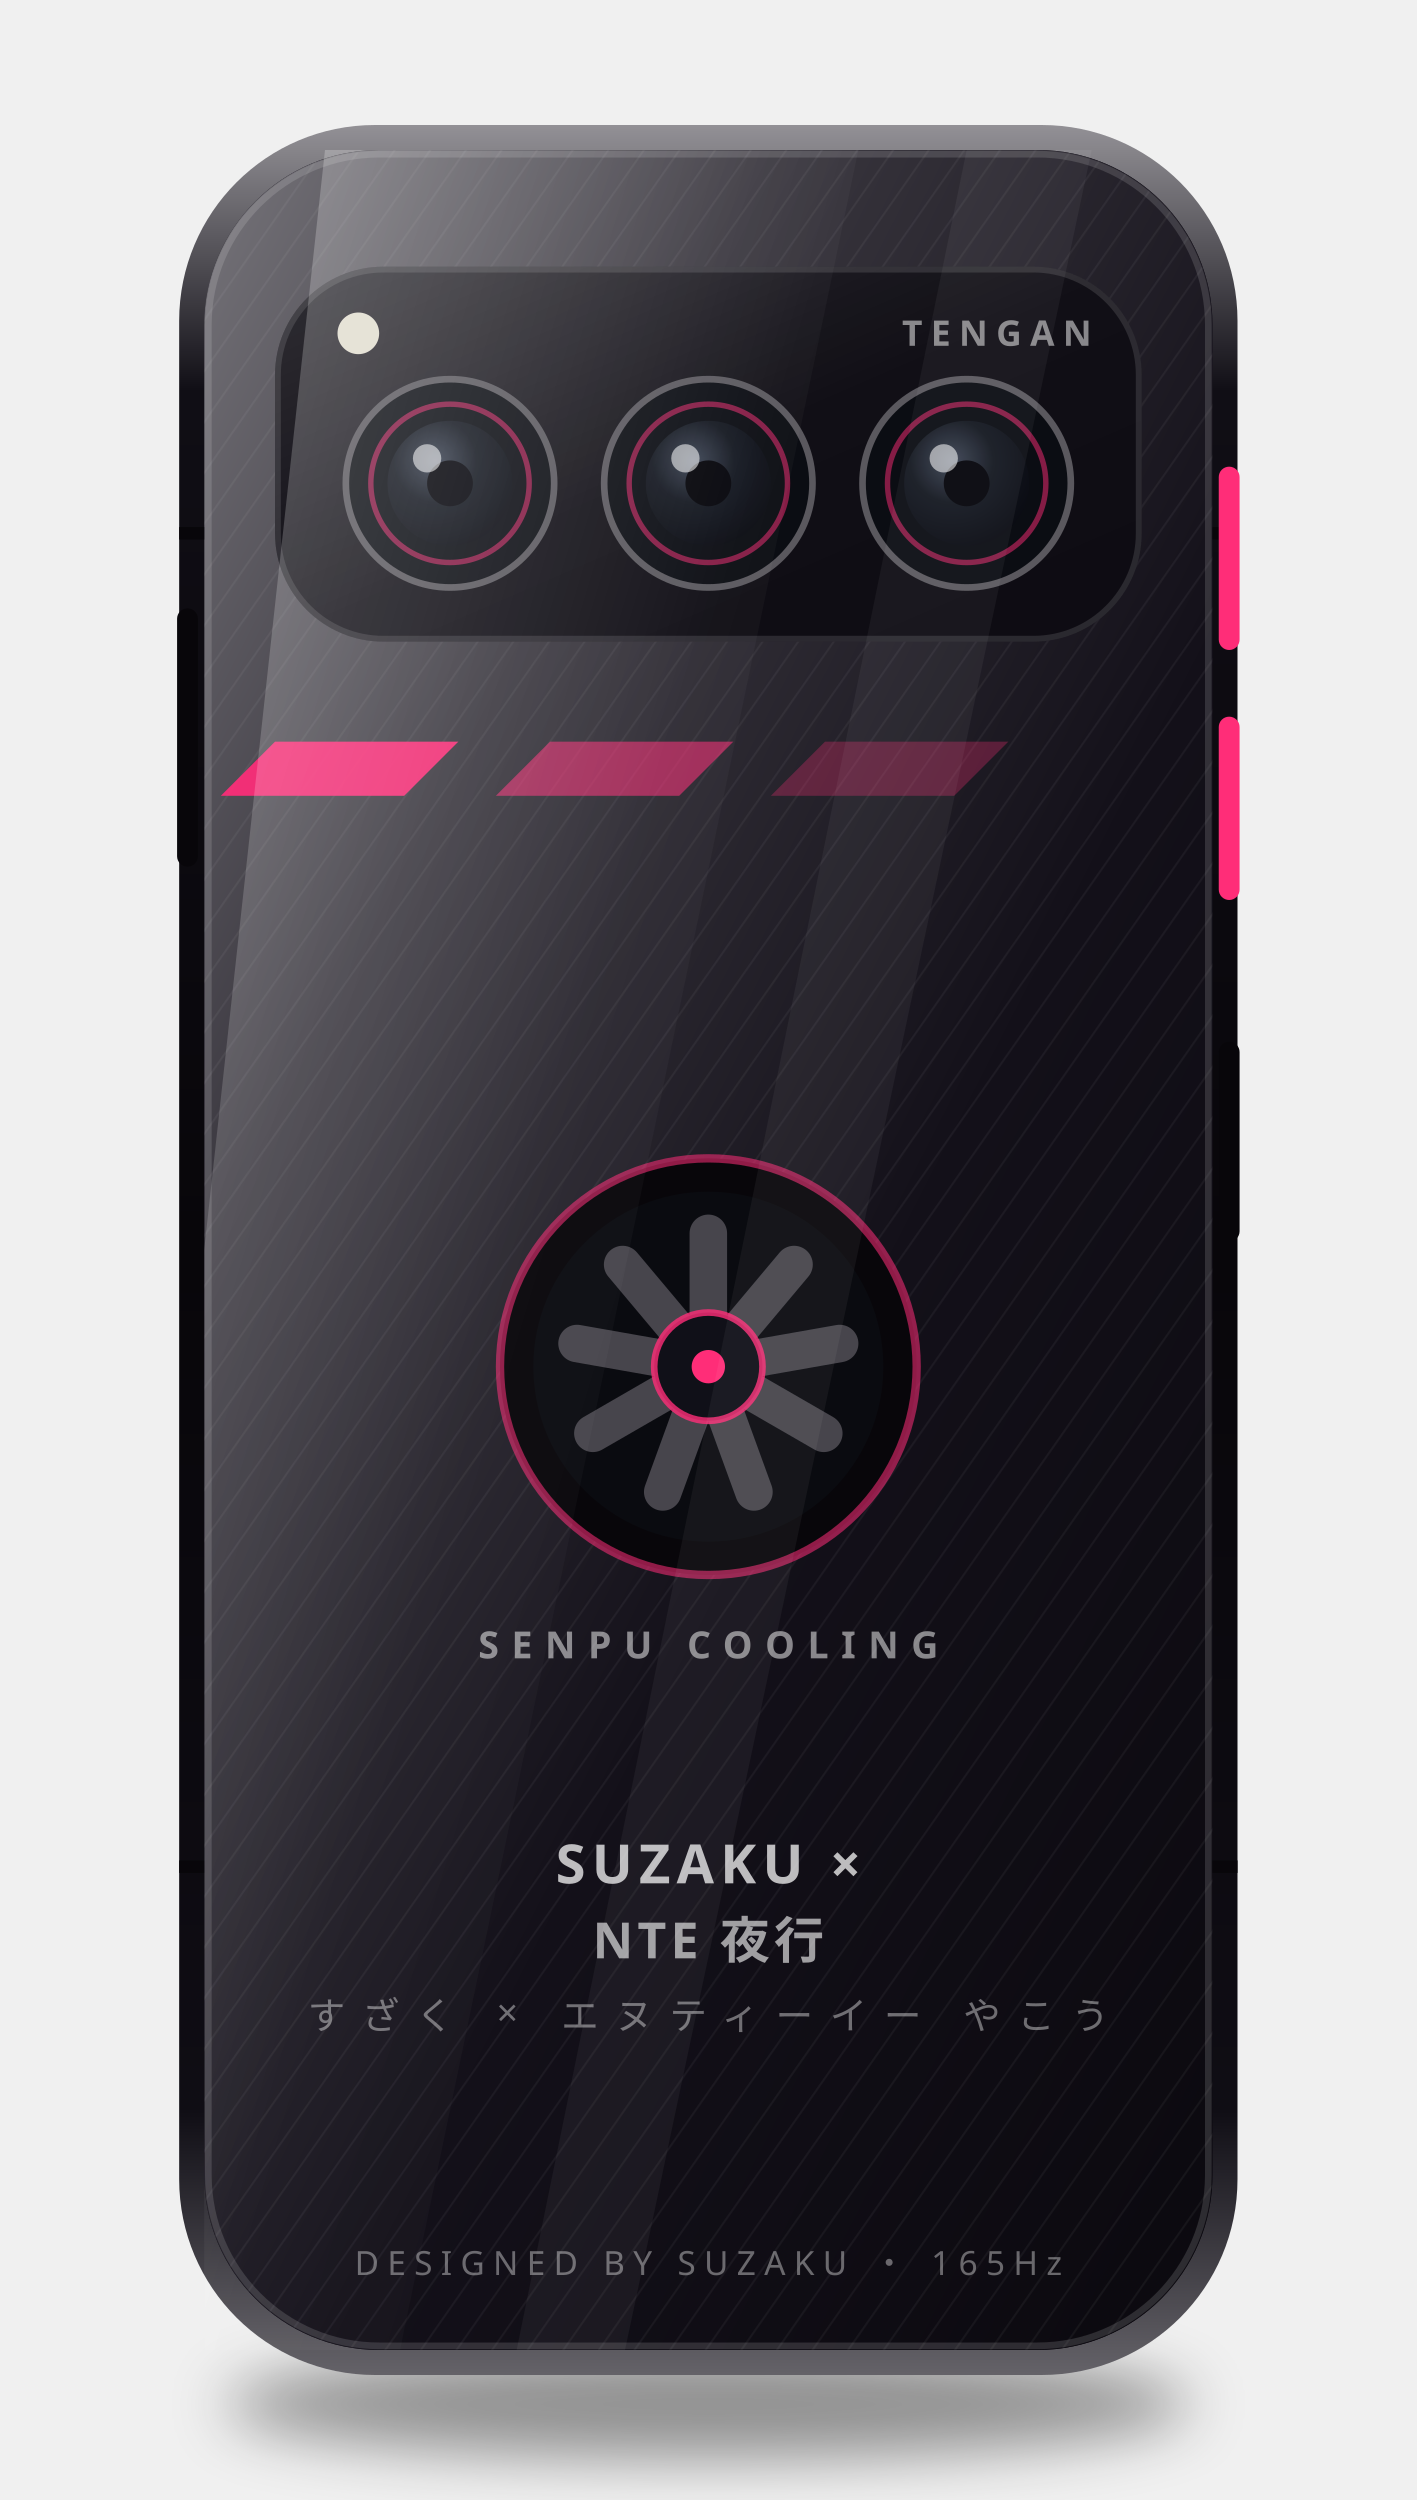
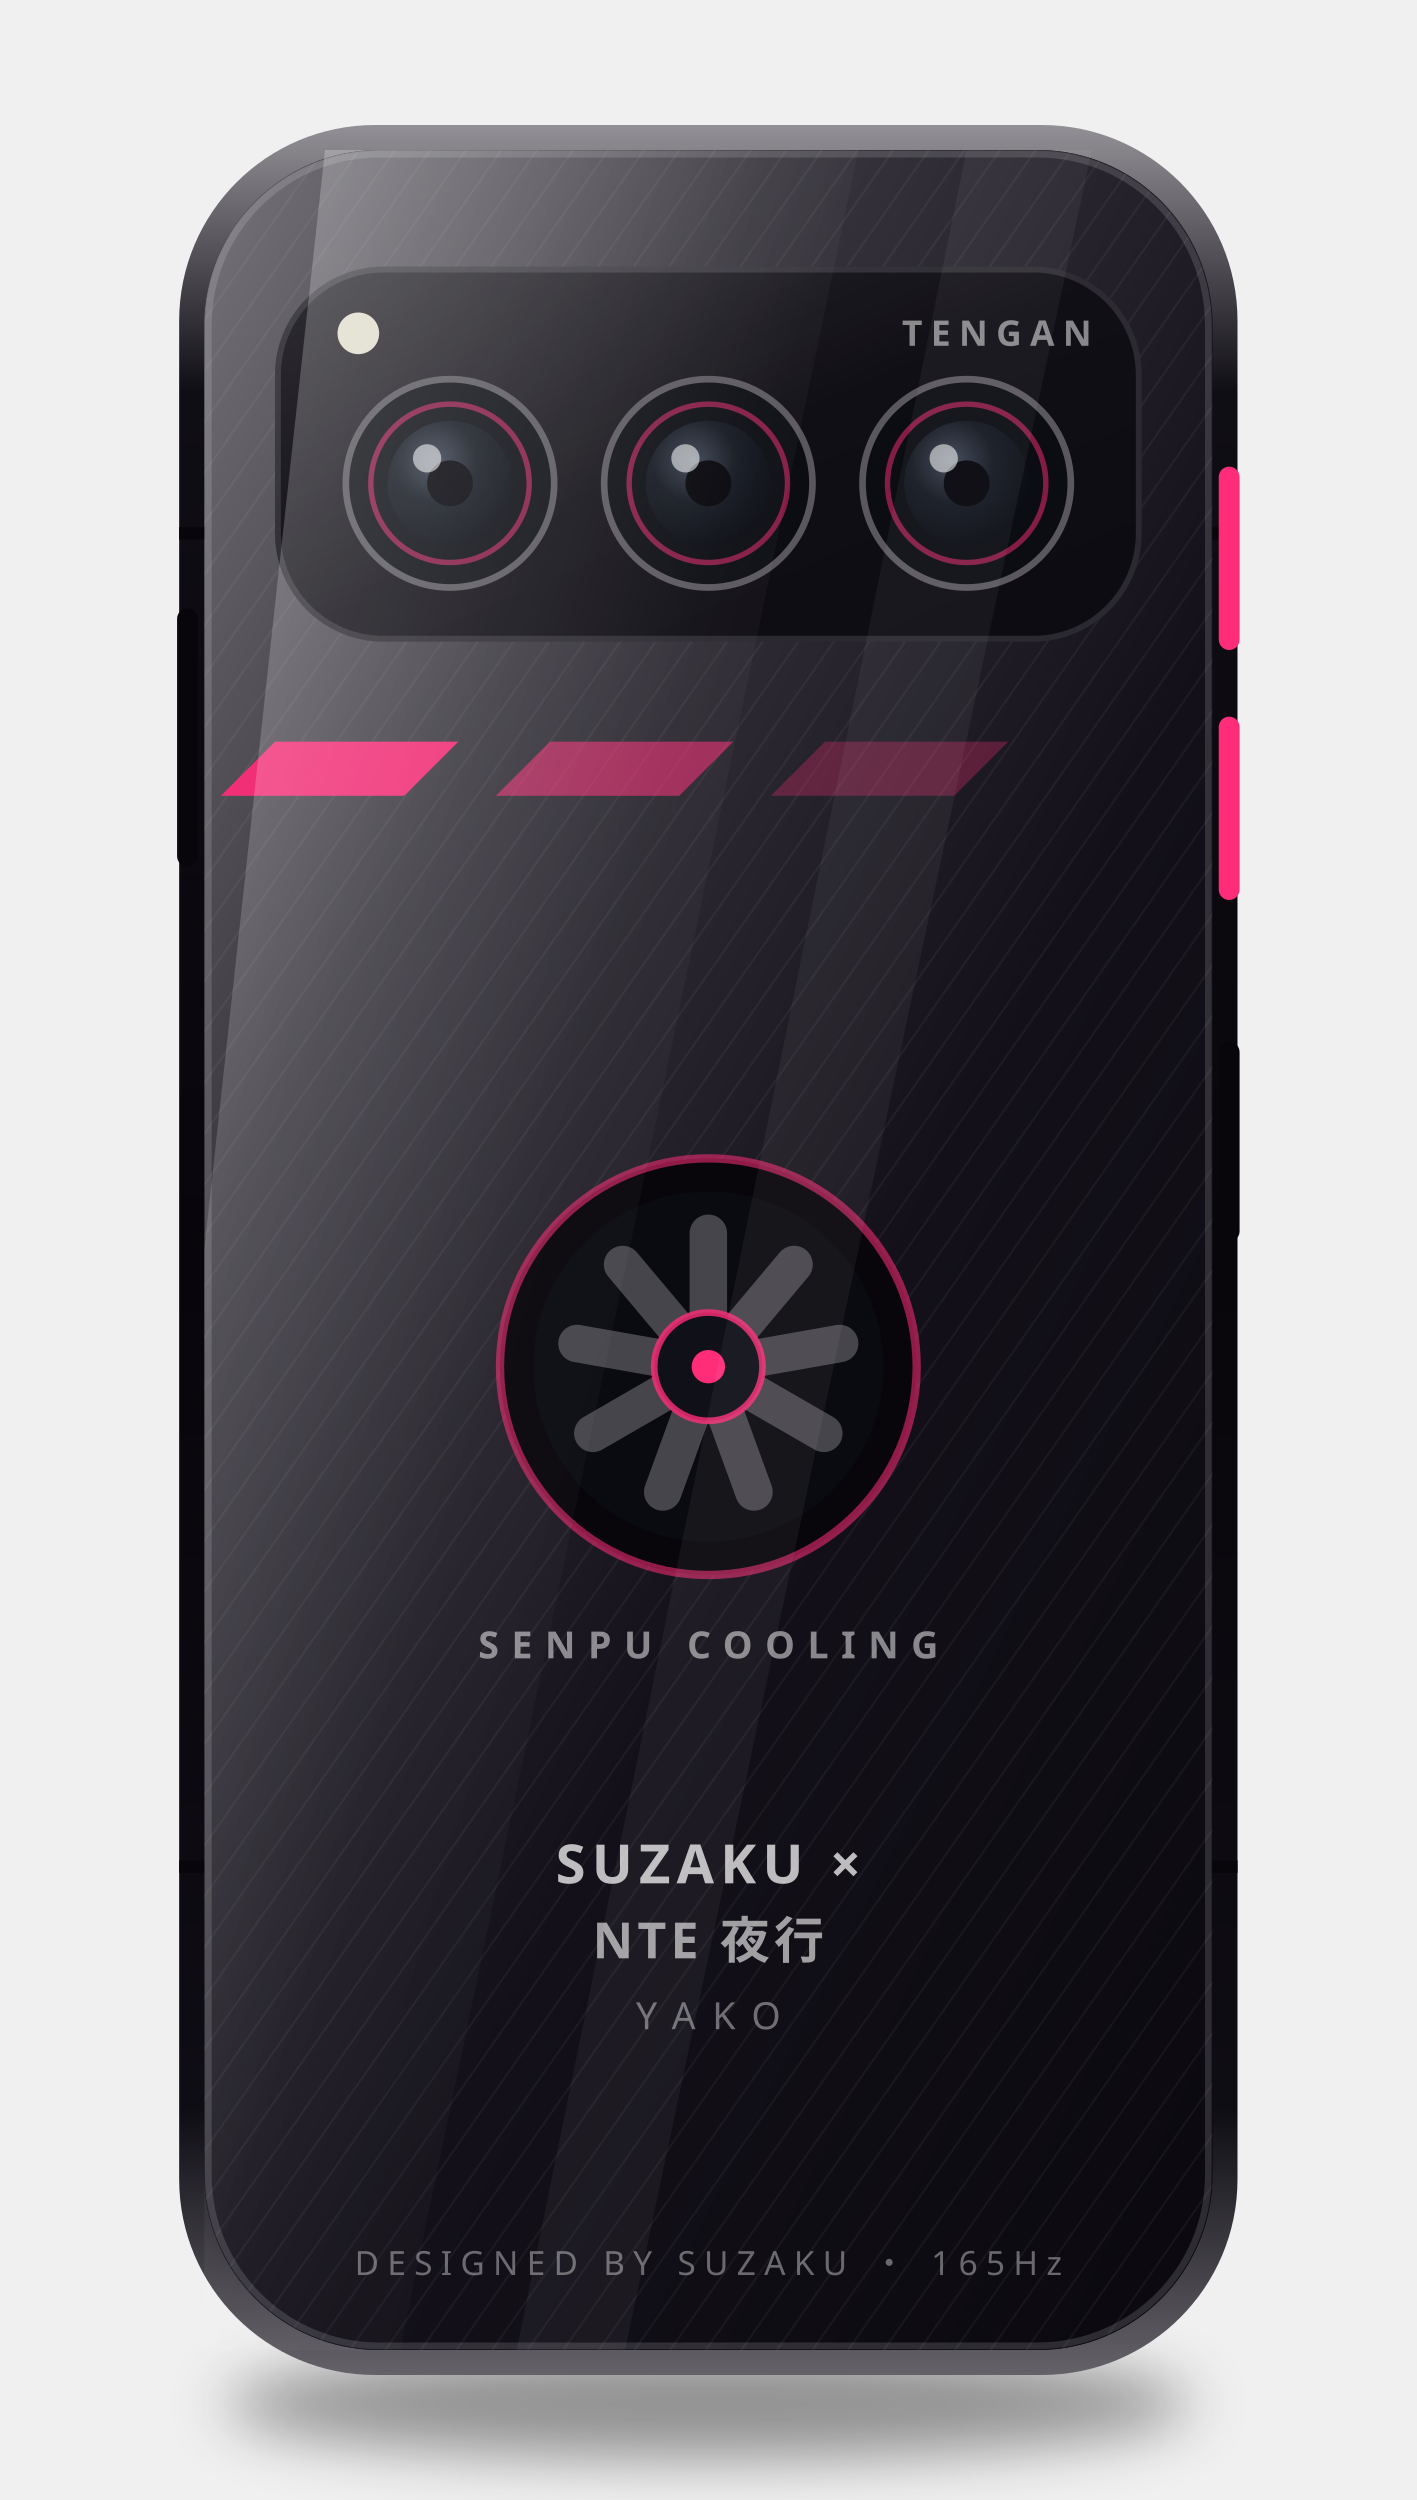
<svg xmlns="http://www.w3.org/2000/svg" viewBox="0 0 340 600" role="img" aria-label="SUZAKU × NTE 夜行">
  <defs>
    <linearGradient id="bodyyako0" x1="0" y1="0" x2="0.9" y2="1">
      <stop offset="0" stop-color="#76747a" />
      <stop offset="0.28" stop-color="#39363e" />
      <stop offset="0.62" stop-color="#131019" />
      <stop offset="1" stop-color="#0c0a10" />
    </linearGradient>
    <linearGradient id="frameyako0" x1="0" y1="0" x2="0" y2="1">
      <stop offset="0" stop-color="#959398" />
      <stop offset="0.12" stop-color="#100e15" />
      <stop offset="0.5" stop-color="#08060a" />
      <stop offset="0.88" stop-color="#0f0d14" />
      <stop offset="1" stop-color="#66646a" />
    </linearGradient>
    <radialGradient id="lensyako0" cx="0.38" cy="0.32" r="0.95">
      <stop offset="0" stop-color="#3c4454" />
      <stop offset="0.35" stop-color="#141821" />
      <stop offset="1" stop-color="#04040a" />
    </radialGradient>
    <linearGradient id="sheenyako0" x1="0" y1="0" x2="1" y2="1">
      <stop offset="0" stop-color="#ffffff" stop-opacity="0.28" />
      <stop offset="0.5" stop-color="#ffffff" stop-opacity="0.03" />
      <stop offset="1" stop-color="#ffffff" stop-opacity="0" />
    </linearGradient>
    <pattern id="texyako0" width="7" height="7" patternUnits="userSpaceOnUse" patternTransform="rotate(35)">
      <path d="M0 0 V7" stroke="#ffffff" stroke-opacity="0.045" stroke-width="1" />
    </pattern>
    <filter id="softyako0" x="-40%" y="-40%" width="180%" height="180%">
      <feGaussianBlur stdDeviation="7" />
    </filter>
  </defs>
  <ellipse cx="170" cy="577" rx="116" ry="13" fill="#000000" opacity="0.4" filter="url(#softyako0)" />
  <rect x="43" y="30" width="254" height="540" rx="47" fill="url(#frameyako0)" />
  <rect x="49" y="36" width="242" height="528" rx="42" fill="#131019" />
  <rect x="49" y="36" width="242" height="528" rx="42" fill="url(#bodyyako0)" />
  <rect x="49" y="36" width="242" height="528" rx="42" fill="url(#texyako0)" />
  <rect x="50" y="37" width="240" height="526" rx="41" fill="none" stroke="#ffffff" stroke-opacity="0.14" stroke-width="1.6" />
  <path d="M43 128 h6 M43 448 h6 M291 128 h6 M291 448 h6" stroke="#08060a" stroke-width="3" />
  <rect x="66" y="64" width="208" height="90" rx="26" fill="#0d0b12" />
  <rect x="66" y="64" width="208" height="90" rx="26" fill="url(#sheenyako0)" opacity="0.5" />
  <rect x="66.7" y="64.7" width="206.6" height="88.6" rx="25.3" fill="none" stroke="#ffffff" stroke-opacity="0.12" stroke-width="1.4" />
  <circle cx="86" cy="80" r="5" fill="#f4efdf" opacity="0.9" />
  <text x="262" y="83" font-family="'Noto Sans JP',sans-serif" font-size="8.5" font-weight="700" fill="#ffffff" opacity="0.5" text-anchor="end" letter-spacing="2">TENGAN</text>
  <circle cx="108" cy="116" r="25" fill="#0b0d13" stroke="#5a585e" stroke-width="1.6" />
  <circle cx="108" cy="116" r="19" fill="none" stroke="#ff2d78" stroke-opacity="0.5" stroke-width="1.3" />
  <circle cx="108" cy="116" r="15" fill="url(#lensyako0)" />
  <circle cx="108" cy="116" r="5.5" fill="#04040a" />
  <circle cx="102.5" cy="110" r="3.4" fill="#ffffff" opacity="0.55" />
  <circle cx="170" cy="116" r="25" fill="#0b0d13" stroke="#5a585e" stroke-width="1.6" />
  <circle cx="170" cy="116" r="19" fill="none" stroke="#ff2d78" stroke-opacity="0.5" stroke-width="1.3" />
  <circle cx="170" cy="116" r="15" fill="url(#lensyako0)" />
  <circle cx="170" cy="116" r="5.5" fill="#04040a" />
  <circle cx="164.5" cy="110" r="3.4" fill="#ffffff" opacity="0.55" />
  <circle cx="232" cy="116" r="25" fill="#0b0d13" stroke="#5a585e" stroke-width="1.6" />
  <circle cx="232" cy="116" r="19" fill="none" stroke="#ff2d78" stroke-opacity="0.5" stroke-width="1.3" />
  <circle cx="232" cy="116" r="15" fill="url(#lensyako0)" />
  <circle cx="232" cy="116" r="5.5" fill="#04040a" />
  <circle cx="226.5" cy="110" r="3.4" fill="#ffffff" opacity="0.55" />
  <path d="M66 178 h44 l-13 13 h-44 z" fill="#ff2d78" opacity="0.92" />
  <path d="M132 178 h44 l-13 13 h-44 z" fill="#ff2d78" opacity="0.55" />
  <path d="M198 178 h44 l-13 13 h-44 z" fill="#ff2d78" opacity="0.28" />
  <circle cx="170" cy="328" r="50" fill="#08060a" />
  <circle cx="170" cy="328" r="50" fill="none" stroke="#ff2d78" stroke-opacity="0.55" stroke-width="2" />
  <circle cx="170" cy="328" r="42" fill="#0a0b10" />
  <path d="M170 328 L170 296" stroke="#47454c" stroke-width="9" stroke-linecap="round" transform="rotate(0 170 328)" />
  <path d="M170 328 L170 296" stroke="#47454c" stroke-width="9" stroke-linecap="round" transform="rotate(40 170 328)" />
  <path d="M170 328 L170 296" stroke="#47454c" stroke-width="9" stroke-linecap="round" transform="rotate(80 170 328)" />
  <path d="M170 328 L170 296" stroke="#47454c" stroke-width="9" stroke-linecap="round" transform="rotate(120 170 328)" />
  <path d="M170 328 L170 296" stroke="#47454c" stroke-width="9" stroke-linecap="round" transform="rotate(160 170 328)" />
  <path d="M170 328 L170 296" stroke="#47454c" stroke-width="9" stroke-linecap="round" transform="rotate(200 170 328)" />
  <path d="M170 328 L170 296" stroke="#47454c" stroke-width="9" stroke-linecap="round" transform="rotate(240 170 328)" />
  <path d="M170 328 L170 296" stroke="#47454c" stroke-width="9" stroke-linecap="round" transform="rotate(280 170 328)" />
  <path d="M170 328 L170 296" stroke="#47454c" stroke-width="9" stroke-linecap="round" transform="rotate(320 170 328)" />
  <circle cx="170" cy="328" r="13" fill="#101018" stroke="#ff2d78" stroke-opacity="0.8" stroke-width="1.6" />
  <circle cx="170" cy="328" r="4" fill="#ff2d78" />
  <text x="170" y="398" font-family="'Noto Sans JP',sans-serif" font-size="9" font-weight="700" fill="#ffffff" opacity="0.5" text-anchor="middle" letter-spacing="3">SENPU COOLING</text>
  <text x="170" y="452" font-family="'Noto Sans JP',sans-serif" font-size="13" font-weight="800" fill="#ffffff" opacity="0.72" text-anchor="middle" letter-spacing="1.5">SUZAKU ×</text>
  <text x="170" y="470" font-family="'Noto Sans JP',sans-serif" font-size="12" font-weight="700" fill="#ffffff" opacity="0.6" text-anchor="middle" letter-spacing="1">NTE 夜行</text>
-   <text x="170" y="487" font-family="'Noto Sans JP',sans-serif" font-size="9" fill="#ffffff" opacity="0.4" text-anchor="middle" letter-spacing="4">すざく × エヌティーイー やこう</text>
+   <text x="170" y="487" font-family="'Noto Sans JP',sans-serif" font-size="9" fill="#ffffff" opacity="0.4" text-anchor="middle" letter-spacing="4">YAKO</text>
  <text x="170" y="546" font-family="'Noto Sans JP',sans-serif" font-size="8" fill="#ffffff" opacity="0.38" text-anchor="middle" letter-spacing="2">DESIGNED BY SUZAKU ・ 165Hz</text>
  <path d="M78 36 L206 36 L96 564 L49 564 L49 300 Z" fill="url(#sheenyako0)" />
  <path d="M232 36 L262 36 L150 564 L124 564 Z" fill="#ffffff" opacity="0.05" />
  <rect x="292.5" y="112" width="5" height="44" rx="2.5" fill="#ff2d78" />
  <rect x="292.5" y="172" width="5" height="44" rx="2.5" fill="#ff2d78" />
  <rect x="292.5" y="250" width="5" height="48" rx="2.5" fill="#08060a" />
  <rect x="42.5" y="146" width="5" height="62" rx="2.5" fill="#08060a" />
</svg>
